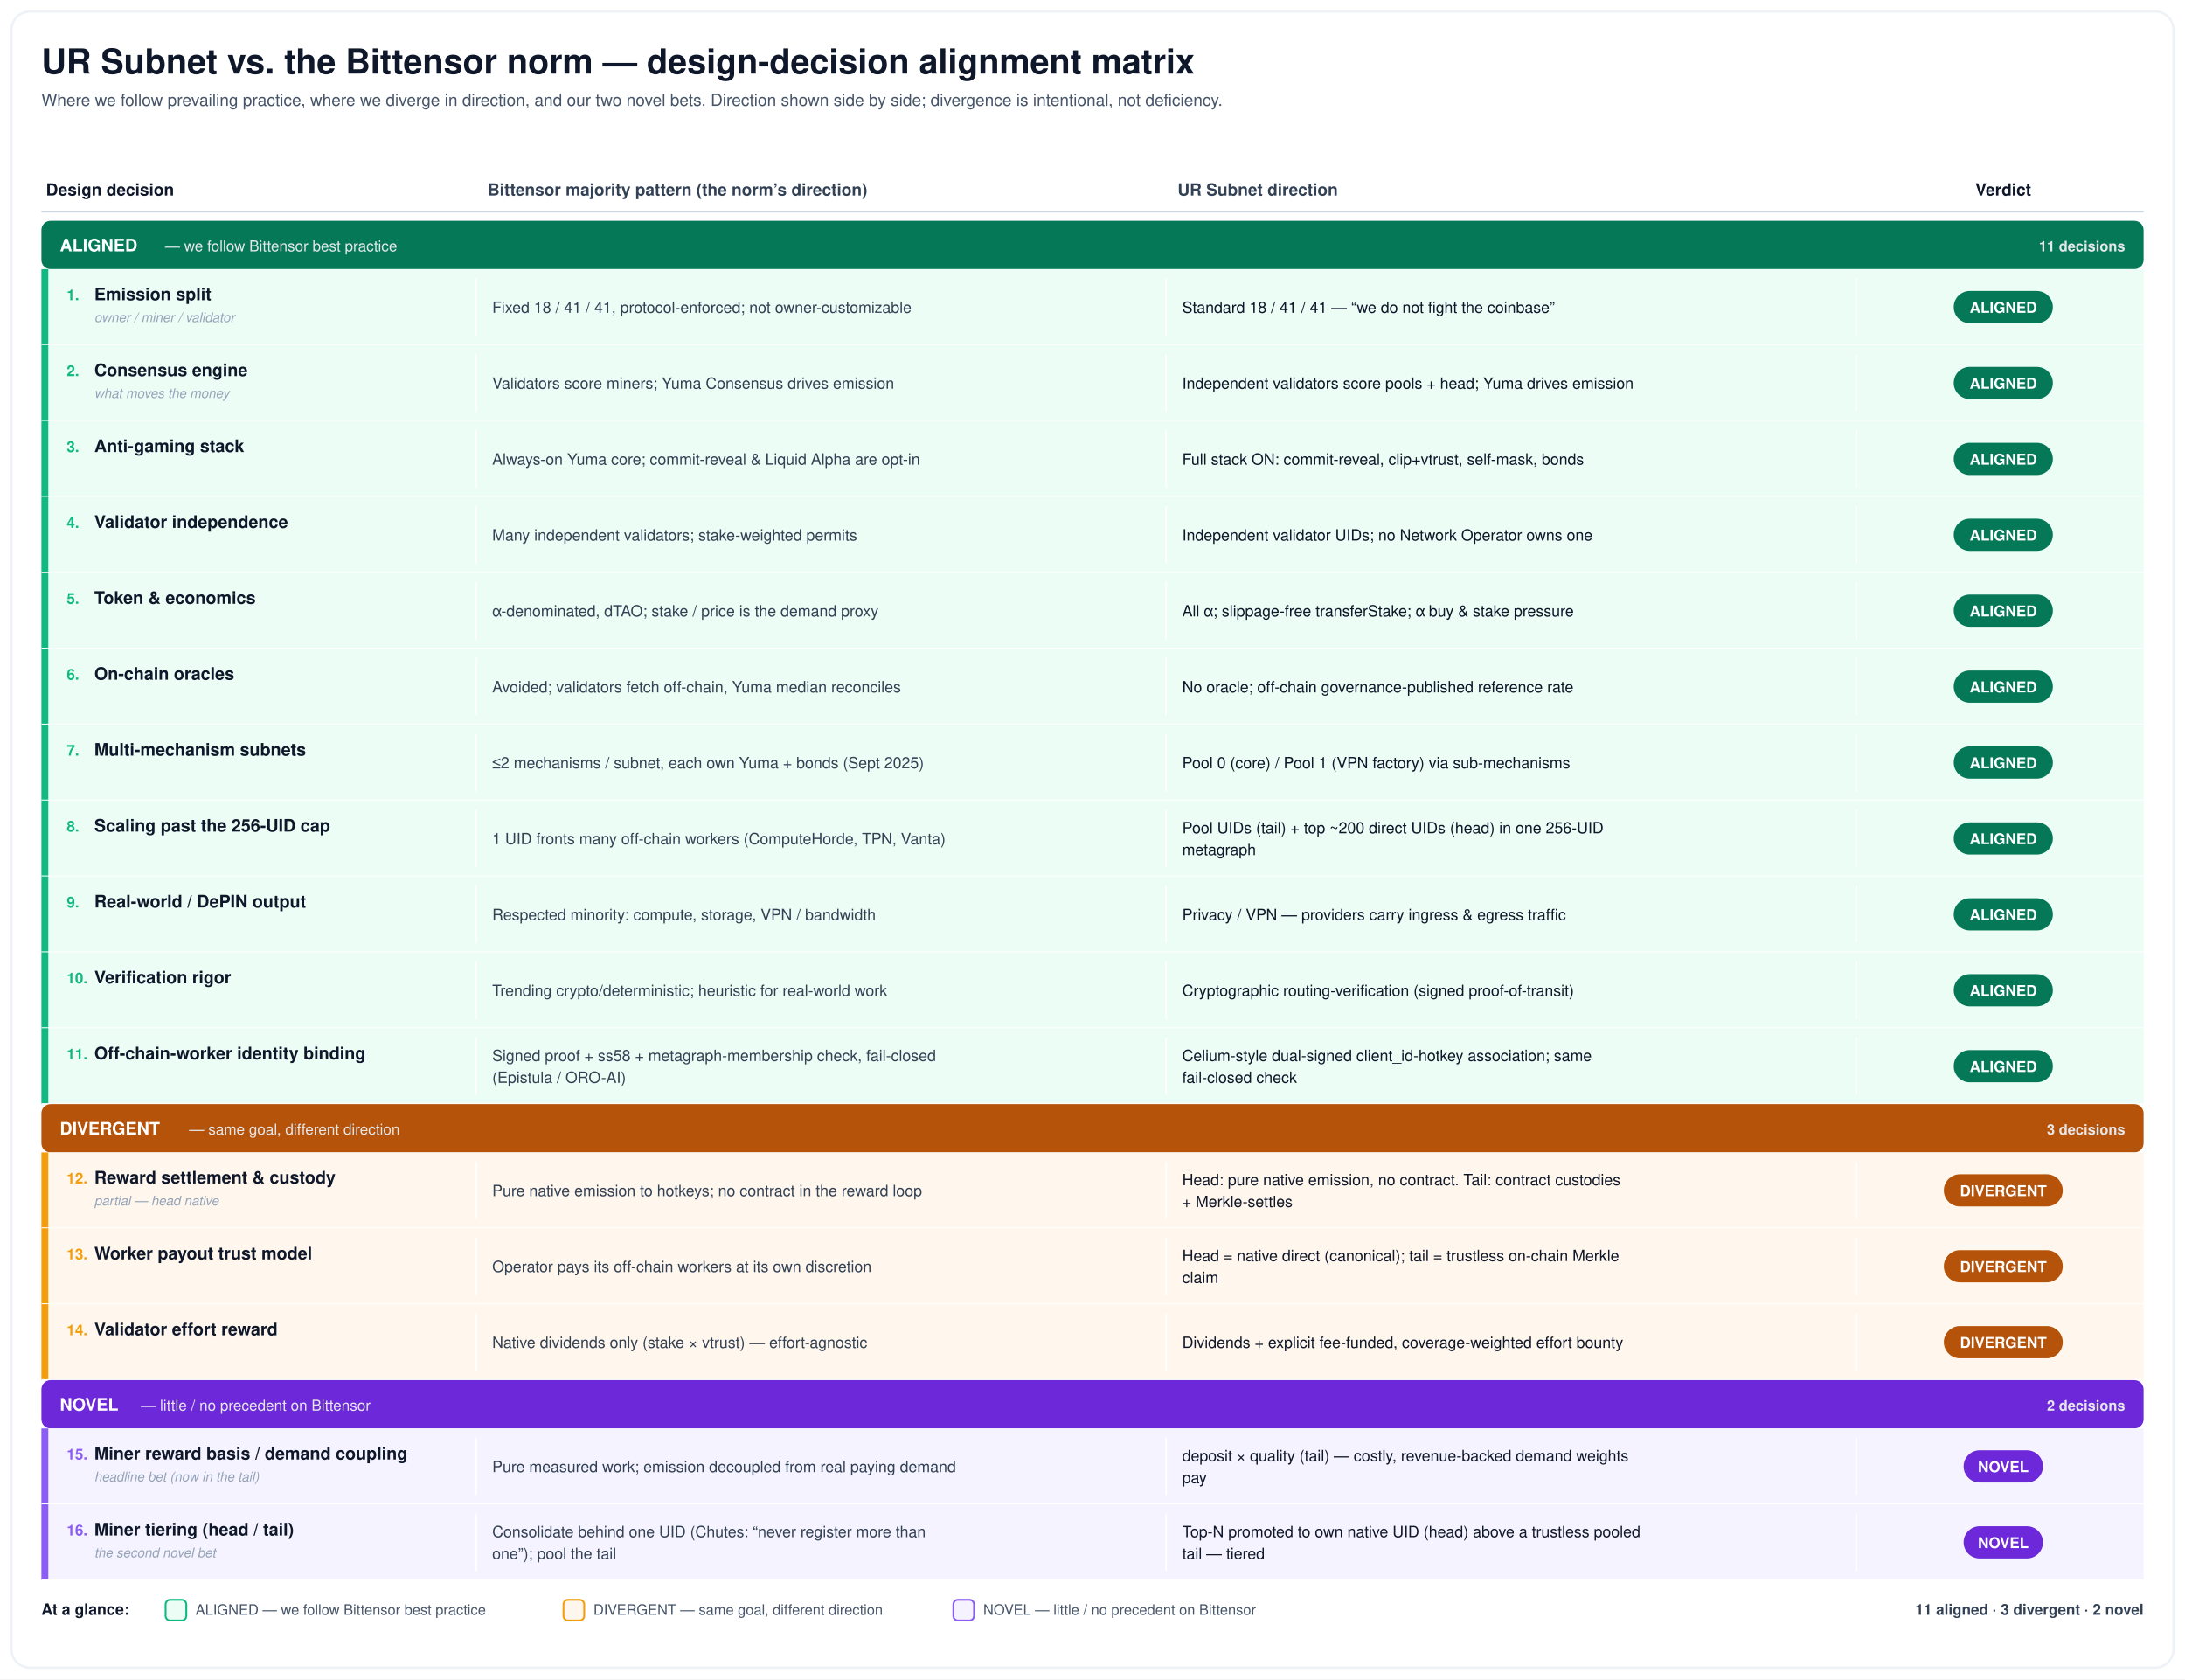
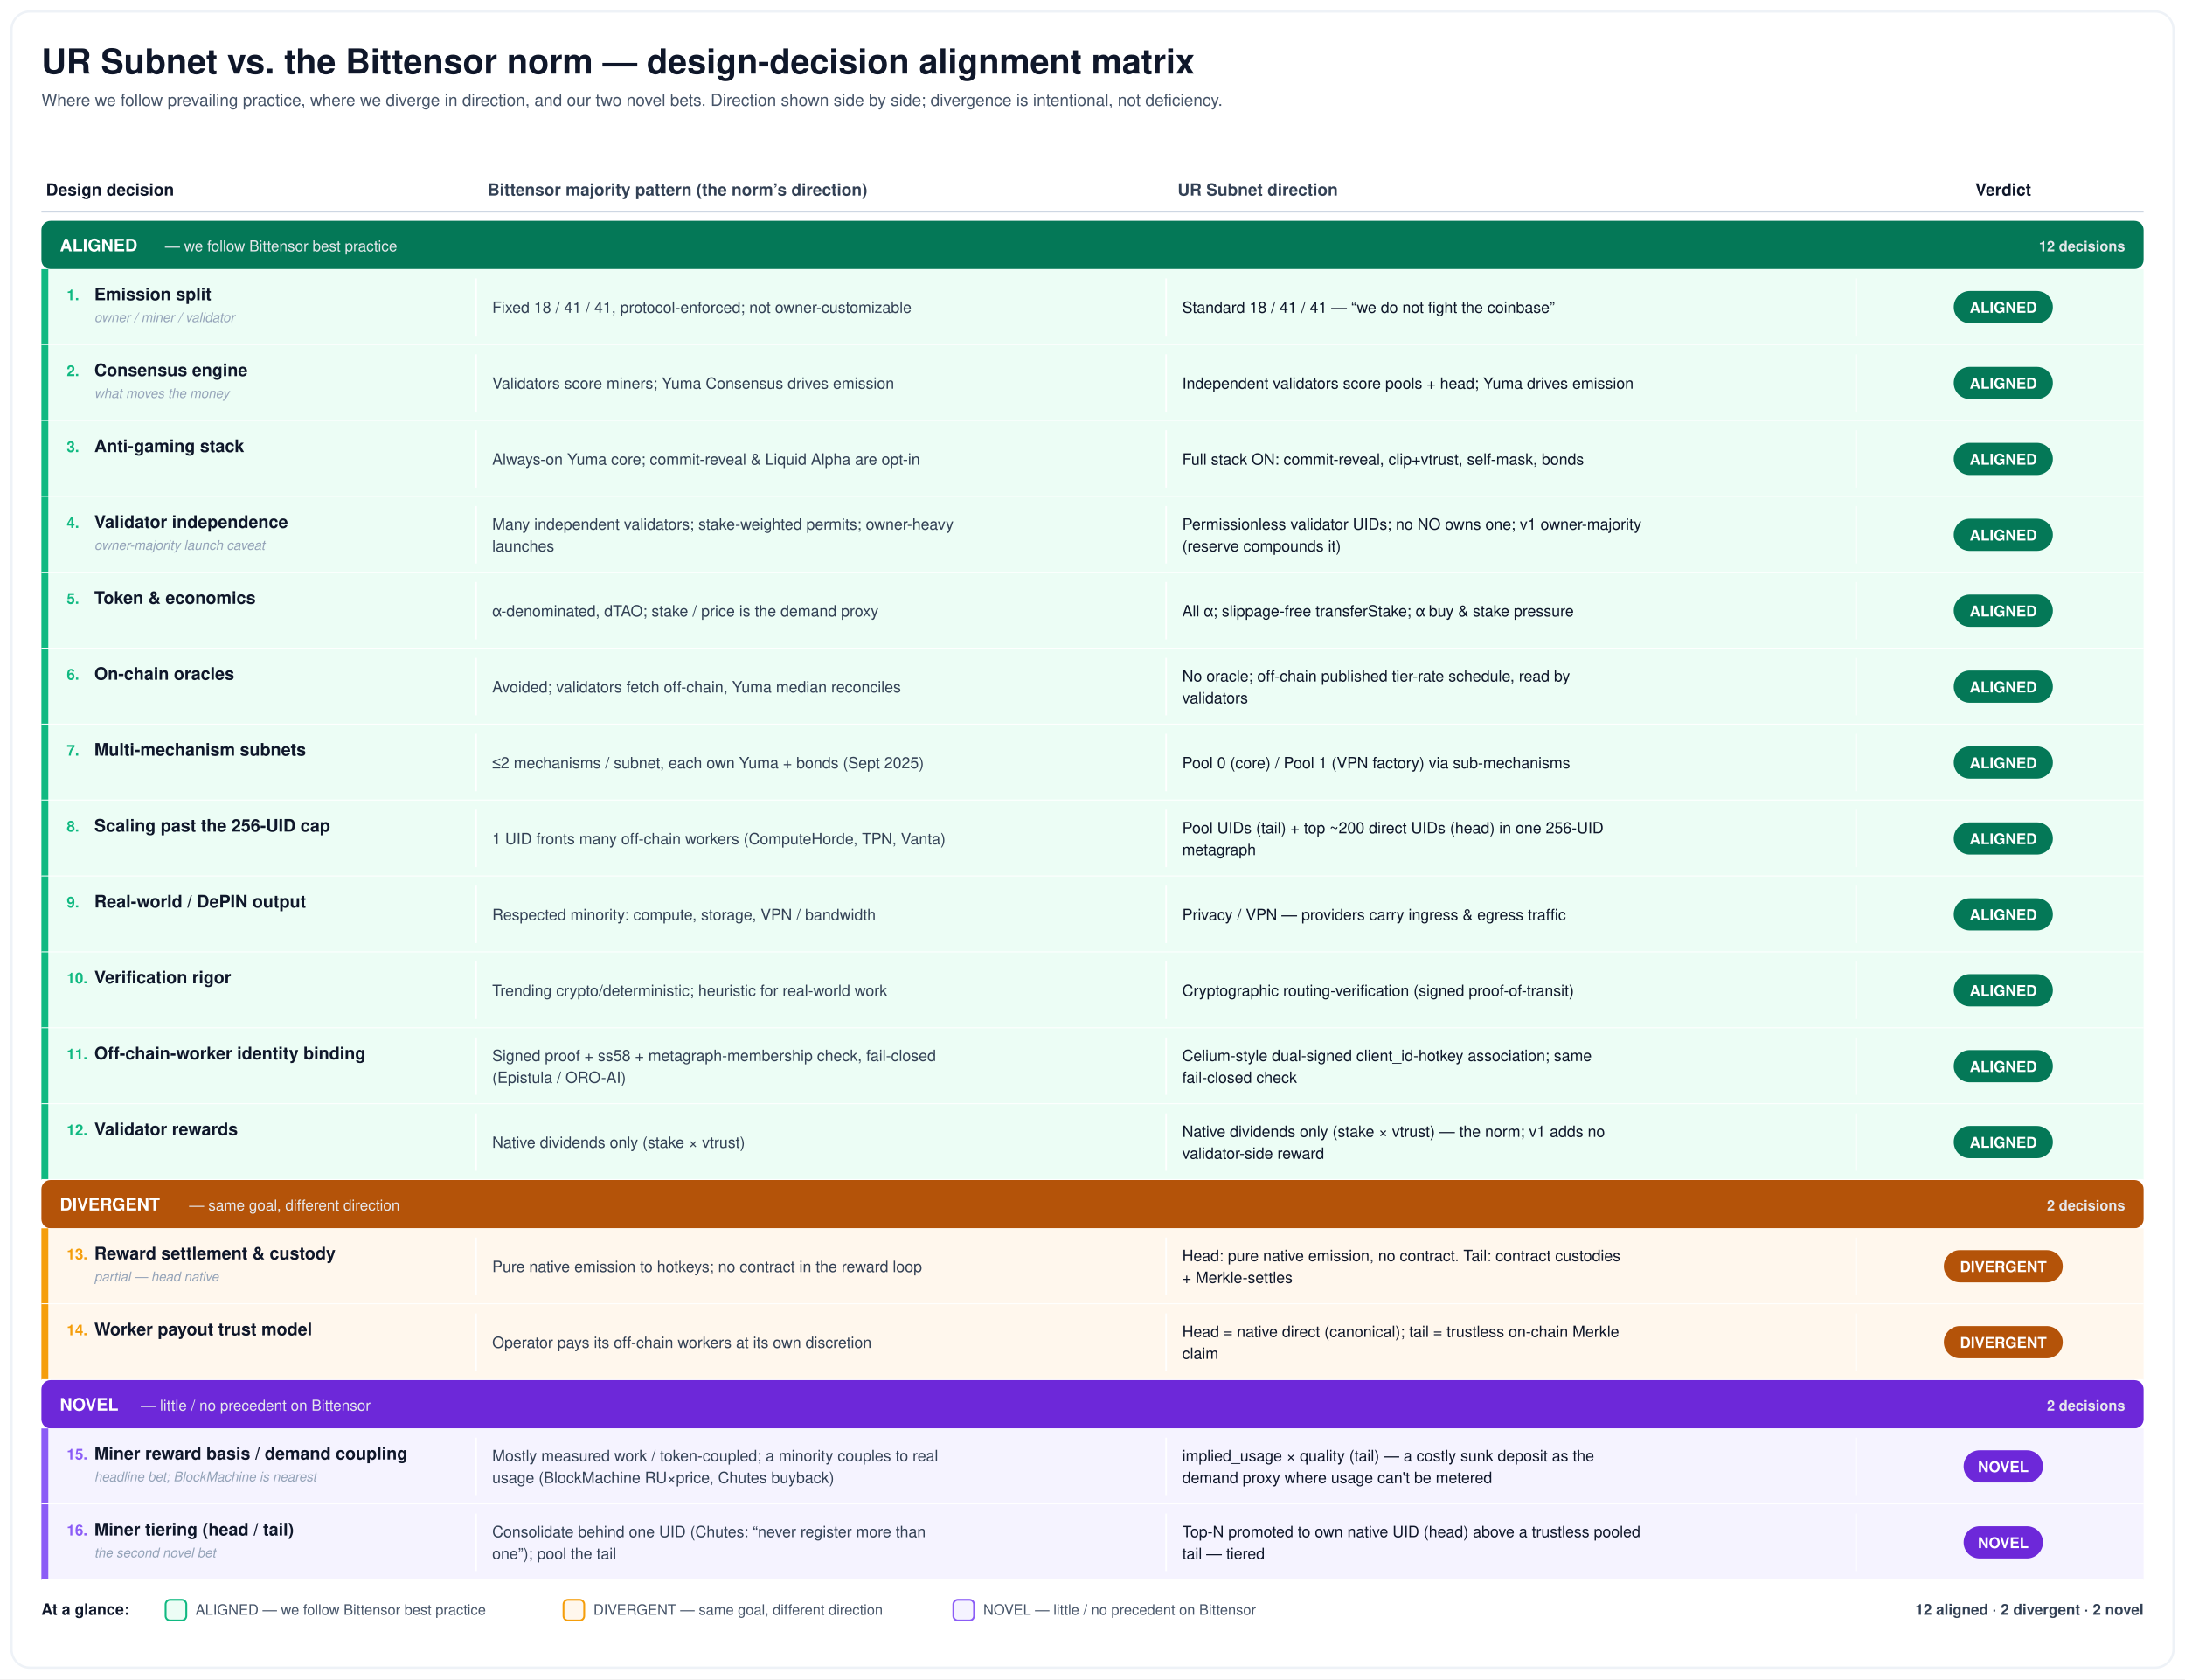
<svg xmlns="http://www.w3.org/2000/svg" width="1900" height="1460" viewBox="0 0 1900 1460">
  <rect x="0.0" y="0.0" width="1900.0" height="1460.0" rx="0" fill="#ffffff" />
  <rect x="10.0" y="10.0" width="1880.0" height="1440.0" rx="16" fill="none" stroke="#eef2f7" stroke-width="2" />
  <text x="36.0" y="64.0" font-family="'Helvetica Neue','Helvetica','Arial',sans-serif" font-size="30" font-weight="bold" fill="#0f172a" text-anchor="start">UR Subnet vs. the Bittensor norm — design-decision alignment matrix</text>
  <text x="36.0" y="92.0" font-family="'Helvetica Neue','Helvetica','Arial',sans-serif" font-size="14.5" font-weight="normal" fill="#475569" text-anchor="start">Where we follow prevailing practice, where we diverge in direction, and our two novel bets. Direction shown side by side; divergence is intentional, not deficiency.</text>
  <text x="40.0" y="170.0" font-family="'Helvetica Neue','Helvetica','Arial',sans-serif" font-size="14.5" font-weight="bold" fill="#0f172a" text-anchor="start">Design decision</text>
  <text x="424.0" y="170.0" font-family="'Helvetica Neue','Helvetica','Arial',sans-serif" font-size="14.5" font-weight="bold" fill="#334155" text-anchor="start">Bittensor majority pattern  (the norm’s direction)</text>
  <text x="1024.0" y="170.0" font-family="'Helvetica Neue','Helvetica','Arial',sans-serif" font-size="14.5" font-weight="bold" fill="#334155" text-anchor="start">UR Subnet direction</text>
  <text x="1742.0" y="170.0" font-family="'Helvetica Neue','Helvetica','Arial',sans-serif" font-size="14.5" font-weight="bold" fill="#0f172a" text-anchor="middle">Verdict</text>
  <line x1="36" y1="184" x2="1864" y2="184" stroke="#cbd5e1" stroke-width="1.6" />
  <rect x="36.0" y="192.0" width="1828.0" height="42.0" rx="8" fill="#047857" />
  <text x="52.0" y="218.5" font-family="'Helvetica Neue','Helvetica','Arial',sans-serif" font-size="15" font-weight="bold" fill="white" text-anchor="start">ALIGNED</text>
  <text x="143.5" y="218.5" font-family="'Helvetica Neue','Helvetica','Arial',sans-serif" font-size="13" font-weight="normal" fill="#e5e7eb" text-anchor="start">—  we follow Bittensor best practice</text>
-   <text x="1848.0" y="218.5" font-family="'Helvetica Neue','Helvetica','Arial',sans-serif" font-size="12.5" font-weight="bold" fill="#e5e7eb" text-anchor="end">11 decisions</text>
+   <text x="1848.0" y="218.5" font-family="'Helvetica Neue','Helvetica','Arial',sans-serif" font-size="12.5" font-weight="bold" fill="#e5e7eb" text-anchor="end">12 decisions</text>
  <rect x="36.0" y="234.0" width="1828.0" height="66.0" rx="0" fill="#ecfdf5" />
  <rect x="36.0" y="234.0" width="6.0" height="66.0" rx="0" fill="#10b981" />
  <line x1="36" y1="300.0" x2="1864" y2="300.0" stroke="#ffffff" stroke-width="1.6" />
  <line x1="414.0" y1="242.0" x2="414.0" y2="292.0" stroke="#ffffff" stroke-width="1.4" />
  <line x1="1014.0" y1="242.0" x2="1014.0" y2="292.0" stroke="#ffffff" stroke-width="1.4" />
  <line x1="1614.0" y1="242.0" x2="1614.0" y2="292.0" stroke="#ffffff" stroke-width="1.4" />
  <text x="58.0" y="261.0" font-family="'Helvetica Neue','Helvetica','Arial',sans-serif" font-size="13" font-weight="bold" fill="#10b981" text-anchor="start">1.</text>
  <text x="82.0" y="261.0" font-family="'Helvetica Neue','Helvetica','Arial',sans-serif" font-size="15" font-weight="bold" fill="#0f172a" text-anchor="start">Emission split</text>
  <text x="82.0" y="280.0" font-family="'Helvetica Neue','Helvetica','Arial',sans-serif" font-size="11.5" font-weight="normal" fill="#94a3b8" text-anchor="start" font-style="italic">owner / miner / validator</text>
  <text x="428.0" y="272.0" font-family="'Helvetica Neue','Helvetica','Arial',sans-serif" font-size="13.5" font-weight="normal" fill="#334155" text-anchor="start">Fixed 18 / 41 / 41, protocol-enforced; not owner-customizable</text>
  <text x="1028.0" y="272.0" font-family="'Helvetica Neue','Helvetica','Arial',sans-serif" font-size="13.5" font-weight="normal" fill="#0f172a" text-anchor="start">Standard 18 / 41 / 41 — “we do not fight the coinbase”</text>
  <rect x="1698.9" y="253.0" width="86.2" height="28.0" rx="14" fill="#047857" />
  <text x="1742.0" y="272.0" font-family="'Helvetica Neue','Helvetica','Arial',sans-serif" font-size="13" font-weight="bold" fill="white" text-anchor="middle">ALIGNED</text>
  <rect x="36.0" y="300.0" width="1828.0" height="66.0" rx="0" fill="#ecfdf5" />
  <rect x="36.0" y="300.0" width="6.0" height="66.0" rx="0" fill="#10b981" />
  <line x1="36" y1="366.0" x2="1864" y2="366.0" stroke="#ffffff" stroke-width="1.6" />
  <line x1="414.0" y1="308.0" x2="414.0" y2="358.0" stroke="#ffffff" stroke-width="1.4" />
  <line x1="1014.0" y1="308.0" x2="1014.0" y2="358.0" stroke="#ffffff" stroke-width="1.4" />
  <line x1="1614.0" y1="308.0" x2="1614.0" y2="358.0" stroke="#ffffff" stroke-width="1.4" />
  <text x="58.0" y="327.0" font-family="'Helvetica Neue','Helvetica','Arial',sans-serif" font-size="13" font-weight="bold" fill="#10b981" text-anchor="start">2.</text>
  <text x="82.0" y="327.0" font-family="'Helvetica Neue','Helvetica','Arial',sans-serif" font-size="15" font-weight="bold" fill="#0f172a" text-anchor="start">Consensus engine</text>
  <text x="82.0" y="346.0" font-family="'Helvetica Neue','Helvetica','Arial',sans-serif" font-size="11.5" font-weight="normal" fill="#94a3b8" text-anchor="start" font-style="italic">what moves the money</text>
  <text x="428.0" y="338.0" font-family="'Helvetica Neue','Helvetica','Arial',sans-serif" font-size="13.5" font-weight="normal" fill="#334155" text-anchor="start">Validators score miners; Yuma Consensus drives emission</text>
  <text x="1028.0" y="338.0" font-family="'Helvetica Neue','Helvetica','Arial',sans-serif" font-size="13.5" font-weight="normal" fill="#0f172a" text-anchor="start">Independent validators score pools + head; Yuma drives emission</text>
  <rect x="1698.9" y="319.0" width="86.2" height="28.0" rx="14" fill="#047857" />
  <text x="1742.0" y="338.0" font-family="'Helvetica Neue','Helvetica','Arial',sans-serif" font-size="13" font-weight="bold" fill="white" text-anchor="middle">ALIGNED</text>
  <rect x="36.0" y="366.0" width="1828.0" height="66.0" rx="0" fill="#ecfdf5" />
  <rect x="36.0" y="366.0" width="6.0" height="66.0" rx="0" fill="#10b981" />
  <line x1="36" y1="432.0" x2="1864" y2="432.0" stroke="#ffffff" stroke-width="1.6" />
  <line x1="414.0" y1="374.0" x2="414.0" y2="424.0" stroke="#ffffff" stroke-width="1.4" />
  <line x1="1014.0" y1="374.0" x2="1014.0" y2="424.0" stroke="#ffffff" stroke-width="1.4" />
  <line x1="1614.0" y1="374.0" x2="1614.0" y2="424.0" stroke="#ffffff" stroke-width="1.4" />
  <text x="58.0" y="393.0" font-family="'Helvetica Neue','Helvetica','Arial',sans-serif" font-size="13" font-weight="bold" fill="#10b981" text-anchor="start">3.</text>
  <text x="82.0" y="393.0" font-family="'Helvetica Neue','Helvetica','Arial',sans-serif" font-size="15" font-weight="bold" fill="#0f172a" text-anchor="start">Anti-gaming stack</text>
  <text x="428.0" y="404.0" font-family="'Helvetica Neue','Helvetica','Arial',sans-serif" font-size="13.5" font-weight="normal" fill="#334155" text-anchor="start">Always-on Yuma core; commit-reveal &amp; Liquid Alpha are opt-in</text>
  <text x="1028.0" y="404.0" font-family="'Helvetica Neue','Helvetica','Arial',sans-serif" font-size="13.5" font-weight="normal" fill="#0f172a" text-anchor="start">Full stack ON: commit-reveal, clip+vtrust, self-mask, bonds</text>
  <rect x="1698.9" y="385.0" width="86.2" height="28.0" rx="14" fill="#047857" />
  <text x="1742.0" y="404.0" font-family="'Helvetica Neue','Helvetica','Arial',sans-serif" font-size="13" font-weight="bold" fill="white" text-anchor="middle">ALIGNED</text>
  <rect x="36.0" y="432.0" width="1828.0" height="66.0" rx="0" fill="#ecfdf5" />
  <rect x="36.0" y="432.0" width="6.0" height="66.0" rx="0" fill="#10b981" />
  <line x1="36" y1="498.0" x2="1864" y2="498.0" stroke="#ffffff" stroke-width="1.6" />
  <line x1="414.0" y1="440.0" x2="414.0" y2="490.0" stroke="#ffffff" stroke-width="1.4" />
  <line x1="1014.0" y1="440.0" x2="1014.0" y2="490.0" stroke="#ffffff" stroke-width="1.4" />
  <line x1="1614.0" y1="440.0" x2="1614.0" y2="490.0" stroke="#ffffff" stroke-width="1.4" />
  <text x="58.0" y="459.0" font-family="'Helvetica Neue','Helvetica','Arial',sans-serif" font-size="13" font-weight="bold" fill="#10b981" text-anchor="start">4.</text>
  <text x="82.0" y="459.0" font-family="'Helvetica Neue','Helvetica','Arial',sans-serif" font-size="15" font-weight="bold" fill="#0f172a" text-anchor="start">Validator independence</text>
-   <text x="428.0" y="470.0" font-family="'Helvetica Neue','Helvetica','Arial',sans-serif" font-size="13.5" font-weight="normal" fill="#334155" text-anchor="start">Many independent validators; stake-weighted permits</text>
-   <text x="1028.0" y="470.0" font-family="'Helvetica Neue','Helvetica','Arial',sans-serif" font-size="13.5" font-weight="normal" fill="#0f172a" text-anchor="start">Independent validator UIDs; no Network Operator owns one</text>
+   <text x="82.0" y="478.0" font-family="'Helvetica Neue','Helvetica','Arial',sans-serif" font-size="11.5" font-weight="normal" fill="#94a3b8" text-anchor="start" font-style="italic">owner-majority launch caveat</text>
+   <text x="428.0" y="460.5" font-family="'Helvetica Neue','Helvetica','Arial',sans-serif" font-size="13.5" font-weight="normal" fill="#334155" text-anchor="start">Many independent validators; stake-weighted permits; owner-heavy</text>
+   <text x="428.0" y="479.5" font-family="'Helvetica Neue','Helvetica','Arial',sans-serif" font-size="13.5" font-weight="normal" fill="#334155" text-anchor="start">launches</text>
+   <text x="1028.0" y="460.5" font-family="'Helvetica Neue','Helvetica','Arial',sans-serif" font-size="13.5" font-weight="normal" fill="#0f172a" text-anchor="start">Permissionless validator UIDs; no NO owns one; v1 owner-majority</text>
+   <text x="1028.0" y="479.5" font-family="'Helvetica Neue','Helvetica','Arial',sans-serif" font-size="13.5" font-weight="normal" fill="#0f172a" text-anchor="start">(reserve compounds it)</text>
  <rect x="1698.9" y="451.0" width="86.2" height="28.0" rx="14" fill="#047857" />
  <text x="1742.0" y="470.0" font-family="'Helvetica Neue','Helvetica','Arial',sans-serif" font-size="13" font-weight="bold" fill="white" text-anchor="middle">ALIGNED</text>
  <rect x="36.0" y="498.0" width="1828.0" height="66.0" rx="0" fill="#ecfdf5" />
  <rect x="36.0" y="498.0" width="6.0" height="66.0" rx="0" fill="#10b981" />
  <line x1="36" y1="564.0" x2="1864" y2="564.0" stroke="#ffffff" stroke-width="1.6" />
  <line x1="414.0" y1="506.0" x2="414.0" y2="556.0" stroke="#ffffff" stroke-width="1.4" />
  <line x1="1014.0" y1="506.0" x2="1014.0" y2="556.0" stroke="#ffffff" stroke-width="1.4" />
  <line x1="1614.0" y1="506.0" x2="1614.0" y2="556.0" stroke="#ffffff" stroke-width="1.4" />
  <text x="58.0" y="525.0" font-family="'Helvetica Neue','Helvetica','Arial',sans-serif" font-size="13" font-weight="bold" fill="#10b981" text-anchor="start">5.</text>
  <text x="82.0" y="525.0" font-family="'Helvetica Neue','Helvetica','Arial',sans-serif" font-size="15" font-weight="bold" fill="#0f172a" text-anchor="start">Token &amp; economics</text>
  <text x="428.0" y="536.0" font-family="'Helvetica Neue','Helvetica','Arial',sans-serif" font-size="13.5" font-weight="normal" fill="#334155" text-anchor="start">α-denominated, dTAO; stake / price is the demand proxy</text>
  <text x="1028.0" y="536.0" font-family="'Helvetica Neue','Helvetica','Arial',sans-serif" font-size="13.5" font-weight="normal" fill="#0f172a" text-anchor="start">All α; slippage-free transferStake; α buy &amp; stake pressure</text>
  <rect x="1698.9" y="517.0" width="86.2" height="28.0" rx="14" fill="#047857" />
  <text x="1742.0" y="536.0" font-family="'Helvetica Neue','Helvetica','Arial',sans-serif" font-size="13" font-weight="bold" fill="white" text-anchor="middle">ALIGNED</text>
  <rect x="36.0" y="564.0" width="1828.0" height="66.0" rx="0" fill="#ecfdf5" />
  <rect x="36.0" y="564.0" width="6.0" height="66.0" rx="0" fill="#10b981" />
  <line x1="36" y1="630.0" x2="1864" y2="630.0" stroke="#ffffff" stroke-width="1.6" />
  <line x1="414.0" y1="572.0" x2="414.0" y2="622.0" stroke="#ffffff" stroke-width="1.4" />
  <line x1="1014.0" y1="572.0" x2="1014.0" y2="622.0" stroke="#ffffff" stroke-width="1.4" />
  <line x1="1614.0" y1="572.0" x2="1614.0" y2="622.0" stroke="#ffffff" stroke-width="1.4" />
  <text x="58.0" y="591.0" font-family="'Helvetica Neue','Helvetica','Arial',sans-serif" font-size="13" font-weight="bold" fill="#10b981" text-anchor="start">6.</text>
  <text x="82.0" y="591.0" font-family="'Helvetica Neue','Helvetica','Arial',sans-serif" font-size="15" font-weight="bold" fill="#0f172a" text-anchor="start">On-chain oracles</text>
  <text x="428.0" y="602.0" font-family="'Helvetica Neue','Helvetica','Arial',sans-serif" font-size="13.5" font-weight="normal" fill="#334155" text-anchor="start">Avoided; validators fetch off-chain, Yuma median reconciles</text>
-   <text x="1028.0" y="602.0" font-family="'Helvetica Neue','Helvetica','Arial',sans-serif" font-size="13.5" font-weight="normal" fill="#0f172a" text-anchor="start">No oracle; off-chain governance-published reference rate</text>
+   <text x="1028.0" y="592.5" font-family="'Helvetica Neue','Helvetica','Arial',sans-serif" font-size="13.5" font-weight="normal" fill="#0f172a" text-anchor="start">No oracle; off-chain published tier-rate schedule, read by</text>
+   <text x="1028.0" y="611.5" font-family="'Helvetica Neue','Helvetica','Arial',sans-serif" font-size="13.5" font-weight="normal" fill="#0f172a" text-anchor="start">validators</text>
  <rect x="1698.9" y="583.0" width="86.2" height="28.0" rx="14" fill="#047857" />
  <text x="1742.0" y="602.0" font-family="'Helvetica Neue','Helvetica','Arial',sans-serif" font-size="13" font-weight="bold" fill="white" text-anchor="middle">ALIGNED</text>
  <rect x="36.0" y="630.0" width="1828.0" height="66.0" rx="0" fill="#ecfdf5" />
  <rect x="36.0" y="630.0" width="6.0" height="66.0" rx="0" fill="#10b981" />
  <line x1="36" y1="696.0" x2="1864" y2="696.0" stroke="#ffffff" stroke-width="1.6" />
  <line x1="414.0" y1="638.0" x2="414.0" y2="688.0" stroke="#ffffff" stroke-width="1.4" />
  <line x1="1014.0" y1="638.0" x2="1014.0" y2="688.0" stroke="#ffffff" stroke-width="1.4" />
  <line x1="1614.0" y1="638.0" x2="1614.0" y2="688.0" stroke="#ffffff" stroke-width="1.4" />
  <text x="58.0" y="657.0" font-family="'Helvetica Neue','Helvetica','Arial',sans-serif" font-size="13" font-weight="bold" fill="#10b981" text-anchor="start">7.</text>
  <text x="82.0" y="657.0" font-family="'Helvetica Neue','Helvetica','Arial',sans-serif" font-size="15" font-weight="bold" fill="#0f172a" text-anchor="start">Multi-mechanism subnets</text>
  <text x="428.0" y="668.0" font-family="'Helvetica Neue','Helvetica','Arial',sans-serif" font-size="13.5" font-weight="normal" fill="#334155" text-anchor="start">≤2 mechanisms / subnet, each own Yuma + bonds (Sept 2025)</text>
  <text x="1028.0" y="668.0" font-family="'Helvetica Neue','Helvetica','Arial',sans-serif" font-size="13.5" font-weight="normal" fill="#0f172a" text-anchor="start">Pool 0 (core) / Pool 1 (VPN factory) via sub-mechanisms</text>
  <rect x="1698.9" y="649.0" width="86.2" height="28.0" rx="14" fill="#047857" />
  <text x="1742.0" y="668.0" font-family="'Helvetica Neue','Helvetica','Arial',sans-serif" font-size="13" font-weight="bold" fill="white" text-anchor="middle">ALIGNED</text>
  <rect x="36.0" y="696.0" width="1828.0" height="66.0" rx="0" fill="#ecfdf5" />
  <rect x="36.0" y="696.0" width="6.0" height="66.0" rx="0" fill="#10b981" />
  <line x1="36" y1="762.0" x2="1864" y2="762.0" stroke="#ffffff" stroke-width="1.6" />
  <line x1="414.0" y1="704.0" x2="414.0" y2="754.0" stroke="#ffffff" stroke-width="1.4" />
  <line x1="1014.0" y1="704.0" x2="1014.0" y2="754.0" stroke="#ffffff" stroke-width="1.4" />
  <line x1="1614.0" y1="704.0" x2="1614.0" y2="754.0" stroke="#ffffff" stroke-width="1.4" />
  <text x="58.0" y="723.0" font-family="'Helvetica Neue','Helvetica','Arial',sans-serif" font-size="13" font-weight="bold" fill="#10b981" text-anchor="start">8.</text>
  <text x="82.0" y="723.0" font-family="'Helvetica Neue','Helvetica','Arial',sans-serif" font-size="15" font-weight="bold" fill="#0f172a" text-anchor="start">Scaling past the 256-UID cap</text>
  <text x="428.0" y="734.0" font-family="'Helvetica Neue','Helvetica','Arial',sans-serif" font-size="13.5" font-weight="normal" fill="#334155" text-anchor="start">1 UID fronts many off-chain workers (ComputeHorde, TPN, Vanta)</text>
  <text x="1028.0" y="724.5" font-family="'Helvetica Neue','Helvetica','Arial',sans-serif" font-size="13.5" font-weight="normal" fill="#0f172a" text-anchor="start">Pool UIDs (tail) + top ~200 direct UIDs (head) in one 256-UID</text>
  <text x="1028.0" y="743.5" font-family="'Helvetica Neue','Helvetica','Arial',sans-serif" font-size="13.5" font-weight="normal" fill="#0f172a" text-anchor="start">metagraph</text>
  <rect x="1698.9" y="715.0" width="86.2" height="28.0" rx="14" fill="#047857" />
  <text x="1742.0" y="734.0" font-family="'Helvetica Neue','Helvetica','Arial',sans-serif" font-size="13" font-weight="bold" fill="white" text-anchor="middle">ALIGNED</text>
  <rect x="36.0" y="762.0" width="1828.0" height="66.0" rx="0" fill="#ecfdf5" />
  <rect x="36.0" y="762.0" width="6.0" height="66.0" rx="0" fill="#10b981" />
  <line x1="36" y1="828.0" x2="1864" y2="828.0" stroke="#ffffff" stroke-width="1.6" />
  <line x1="414.0" y1="770.0" x2="414.0" y2="820.0" stroke="#ffffff" stroke-width="1.4" />
  <line x1="1014.0" y1="770.0" x2="1014.0" y2="820.0" stroke="#ffffff" stroke-width="1.4" />
  <line x1="1614.0" y1="770.0" x2="1614.0" y2="820.0" stroke="#ffffff" stroke-width="1.4" />
  <text x="58.0" y="789.0" font-family="'Helvetica Neue','Helvetica','Arial',sans-serif" font-size="13" font-weight="bold" fill="#10b981" text-anchor="start">9.</text>
  <text x="82.0" y="789.0" font-family="'Helvetica Neue','Helvetica','Arial',sans-serif" font-size="15" font-weight="bold" fill="#0f172a" text-anchor="start">Real-world / DePIN output</text>
  <text x="428.0" y="800.0" font-family="'Helvetica Neue','Helvetica','Arial',sans-serif" font-size="13.5" font-weight="normal" fill="#334155" text-anchor="start">Respected minority: compute, storage, VPN / bandwidth</text>
  <text x="1028.0" y="800.0" font-family="'Helvetica Neue','Helvetica','Arial',sans-serif" font-size="13.5" font-weight="normal" fill="#0f172a" text-anchor="start">Privacy / VPN — providers carry ingress &amp; egress traffic</text>
  <rect x="1698.9" y="781.0" width="86.2" height="28.0" rx="14" fill="#047857" />
  <text x="1742.0" y="800.0" font-family="'Helvetica Neue','Helvetica','Arial',sans-serif" font-size="13" font-weight="bold" fill="white" text-anchor="middle">ALIGNED</text>
  <rect x="36.0" y="828.0" width="1828.0" height="66.0" rx="0" fill="#ecfdf5" />
  <rect x="36.0" y="828.0" width="6.0" height="66.0" rx="0" fill="#10b981" />
  <line x1="36" y1="894.0" x2="1864" y2="894.0" stroke="#ffffff" stroke-width="1.6" />
  <line x1="414.0" y1="836.0" x2="414.0" y2="886.0" stroke="#ffffff" stroke-width="1.4" />
  <line x1="1014.0" y1="836.0" x2="1014.0" y2="886.0" stroke="#ffffff" stroke-width="1.4" />
  <line x1="1614.0" y1="836.0" x2="1614.0" y2="886.0" stroke="#ffffff" stroke-width="1.4" />
  <text x="58.0" y="855.0" font-family="'Helvetica Neue','Helvetica','Arial',sans-serif" font-size="13" font-weight="bold" fill="#10b981" text-anchor="start">10.</text>
  <text x="82.0" y="855.0" font-family="'Helvetica Neue','Helvetica','Arial',sans-serif" font-size="15" font-weight="bold" fill="#0f172a" text-anchor="start">Verification rigor</text>
  <text x="428.0" y="866.0" font-family="'Helvetica Neue','Helvetica','Arial',sans-serif" font-size="13.5" font-weight="normal" fill="#334155" text-anchor="start">Trending crypto/deterministic; heuristic for real-world work</text>
  <text x="1028.0" y="866.0" font-family="'Helvetica Neue','Helvetica','Arial',sans-serif" font-size="13.5" font-weight="normal" fill="#0f172a" text-anchor="start">Cryptographic routing-verification (signed proof-of-transit)</text>
  <rect x="1698.9" y="847.0" width="86.2" height="28.0" rx="14" fill="#047857" />
  <text x="1742.0" y="866.0" font-family="'Helvetica Neue','Helvetica','Arial',sans-serif" font-size="13" font-weight="bold" fill="white" text-anchor="middle">ALIGNED</text>
  <rect x="36.0" y="894.0" width="1828.0" height="66.0" rx="0" fill="#ecfdf5" />
  <rect x="36.0" y="894.0" width="6.0" height="66.0" rx="0" fill="#10b981" />
  <line x1="36" y1="960.0" x2="1864" y2="960.0" stroke="#ffffff" stroke-width="1.6" />
  <line x1="414.0" y1="902.0" x2="414.0" y2="952.0" stroke="#ffffff" stroke-width="1.4" />
  <line x1="1014.0" y1="902.0" x2="1014.0" y2="952.0" stroke="#ffffff" stroke-width="1.4" />
  <line x1="1614.0" y1="902.0" x2="1614.0" y2="952.0" stroke="#ffffff" stroke-width="1.4" />
  <text x="58.0" y="921.0" font-family="'Helvetica Neue','Helvetica','Arial',sans-serif" font-size="13" font-weight="bold" fill="#10b981" text-anchor="start">11.</text>
  <text x="82.0" y="921.0" font-family="'Helvetica Neue','Helvetica','Arial',sans-serif" font-size="15" font-weight="bold" fill="#0f172a" text-anchor="start">Off-chain-worker identity binding</text>
  <text x="428.0" y="922.5" font-family="'Helvetica Neue','Helvetica','Arial',sans-serif" font-size="13.5" font-weight="normal" fill="#334155" text-anchor="start">Signed proof + ss58 + metagraph-membership check, fail-closed</text>
  <text x="428.0" y="941.5" font-family="'Helvetica Neue','Helvetica','Arial',sans-serif" font-size="13.5" font-weight="normal" fill="#334155" text-anchor="start">(Epistula / ORO-AI)</text>
  <text x="1028.0" y="922.5" font-family="'Helvetica Neue','Helvetica','Arial',sans-serif" font-size="13.5" font-weight="normal" fill="#0f172a" text-anchor="start">Celium-style dual-signed client_id-hotkey association; same</text>
  <text x="1028.0" y="941.5" font-family="'Helvetica Neue','Helvetica','Arial',sans-serif" font-size="13.5" font-weight="normal" fill="#0f172a" text-anchor="start">fail-closed check</text>
  <rect x="1698.9" y="913.0" width="86.2" height="28.0" rx="14" fill="#047857" />
  <text x="1742.0" y="932.0" font-family="'Helvetica Neue','Helvetica','Arial',sans-serif" font-size="13" font-weight="bold" fill="white" text-anchor="middle">ALIGNED</text>
-   <rect x="36.0" y="960.0" width="1828.0" height="42.0" rx="8" fill="#b45309" />
-   <text x="52.0" y="986.5" font-family="'Helvetica Neue','Helvetica','Arial',sans-serif" font-size="15" font-weight="bold" fill="white" text-anchor="start">DIVERGENT</text>
-   <text x="164.5" y="986.5" font-family="'Helvetica Neue','Helvetica','Arial',sans-serif" font-size="13" font-weight="normal" fill="#e5e7eb" text-anchor="start">—  same goal, different direction</text>
-   <text x="1848.0" y="986.5" font-family="'Helvetica Neue','Helvetica','Arial',sans-serif" font-size="12.5" font-weight="bold" fill="#e5e7eb" text-anchor="end">3 decisions</text>
-   <rect x="36.0" y="1002.0" width="1828.0" height="66.0" rx="0" fill="#fff7ed" />
-   <rect x="36.0" y="1002.0" width="6.0" height="66.0" rx="0" fill="#f59e0b" />
-   <line x1="36" y1="1068.0" x2="1864" y2="1068.0" stroke="#ffffff" stroke-width="1.6" />
-   <line x1="414.0" y1="1010.0" x2="414.0" y2="1060.0" stroke="#ffffff" stroke-width="1.4" />
-   <line x1="1014.0" y1="1010.0" x2="1014.0" y2="1060.0" stroke="#ffffff" stroke-width="1.4" />
-   <line x1="1614.0" y1="1010.0" x2="1614.0" y2="1060.0" stroke="#ffffff" stroke-width="1.4" />
-   <text x="58.0" y="1029.0" font-family="'Helvetica Neue','Helvetica','Arial',sans-serif" font-size="13" font-weight="bold" fill="#f59e0b" text-anchor="start">12.</text>
-   <text x="82.0" y="1029.0" font-family="'Helvetica Neue','Helvetica','Arial',sans-serif" font-size="15" font-weight="bold" fill="#0f172a" text-anchor="start">Reward settlement &amp; custody</text>
-   <text x="82.0" y="1048.0" font-family="'Helvetica Neue','Helvetica','Arial',sans-serif" font-size="11.5" font-weight="normal" fill="#94a3b8" text-anchor="start" font-style="italic">partial — head native</text>
-   <text x="428.0" y="1040.0" font-family="'Helvetica Neue','Helvetica','Arial',sans-serif" font-size="13.5" font-weight="normal" fill="#334155" text-anchor="start">Pure native emission to hotkeys; no contract in the reward loop</text>
-   <text x="1028.0" y="1030.5" font-family="'Helvetica Neue','Helvetica','Arial',sans-serif" font-size="13.5" font-weight="normal" fill="#0f172a" text-anchor="start">Head: pure native emission, no contract. Tail: contract custodies</text>
-   <text x="1028.0" y="1049.5" font-family="'Helvetica Neue','Helvetica','Arial',sans-serif" font-size="13.5" font-weight="normal" fill="#0f172a" text-anchor="start">+ Merkle-settles</text>
-   <rect x="1690.3" y="1021.0" width="103.4" height="28.0" rx="14" fill="#b45309" />
-   <text x="1742.0" y="1040.0" font-family="'Helvetica Neue','Helvetica','Arial',sans-serif" font-size="13" font-weight="bold" fill="white" text-anchor="middle">DIVERGENT</text>
+   <rect x="36.0" y="960.0" width="1828.0" height="66.0" rx="0" fill="#ecfdf5" />
+   <rect x="36.0" y="960.0" width="6.0" height="66.0" rx="0" fill="#10b981" />
+   <line x1="36" y1="1026.0" x2="1864" y2="1026.0" stroke="#ffffff" stroke-width="1.6" />
+   <line x1="414.0" y1="968.0" x2="414.0" y2="1018.0" stroke="#ffffff" stroke-width="1.4" />
+   <line x1="1014.0" y1="968.0" x2="1014.0" y2="1018.0" stroke="#ffffff" stroke-width="1.4" />
+   <line x1="1614.0" y1="968.0" x2="1614.0" y2="1018.0" stroke="#ffffff" stroke-width="1.4" />
+   <text x="58.0" y="987.0" font-family="'Helvetica Neue','Helvetica','Arial',sans-serif" font-size="13" font-weight="bold" fill="#10b981" text-anchor="start">12.</text>
+   <text x="82.0" y="987.0" font-family="'Helvetica Neue','Helvetica','Arial',sans-serif" font-size="15" font-weight="bold" fill="#0f172a" text-anchor="start">Validator rewards</text>
+   <text x="428.0" y="998.0" font-family="'Helvetica Neue','Helvetica','Arial',sans-serif" font-size="13.5" font-weight="normal" fill="#334155" text-anchor="start">Native dividends only (stake × vtrust)</text>
+   <text x="1028.0" y="988.5" font-family="'Helvetica Neue','Helvetica','Arial',sans-serif" font-size="13.5" font-weight="normal" fill="#0f172a" text-anchor="start">Native dividends only (stake × vtrust) — the norm; v1 adds no</text>
+   <text x="1028.0" y="1007.5" font-family="'Helvetica Neue','Helvetica','Arial',sans-serif" font-size="13.5" font-weight="normal" fill="#0f172a" text-anchor="start">validator-side reward</text>
+   <rect x="1698.9" y="979.0" width="86.2" height="28.0" rx="14" fill="#047857" />
+   <text x="1742.0" y="998.0" font-family="'Helvetica Neue','Helvetica','Arial',sans-serif" font-size="13" font-weight="bold" fill="white" text-anchor="middle">ALIGNED</text>
+   <rect x="36.0" y="1026.0" width="1828.0" height="42.0" rx="8" fill="#b45309" />
+   <text x="52.0" y="1052.5" font-family="'Helvetica Neue','Helvetica','Arial',sans-serif" font-size="15" font-weight="bold" fill="white" text-anchor="start">DIVERGENT</text>
+   <text x="164.5" y="1052.5" font-family="'Helvetica Neue','Helvetica','Arial',sans-serif" font-size="13" font-weight="normal" fill="#e5e7eb" text-anchor="start">—  same goal, different direction</text>
+   <text x="1848.0" y="1052.5" font-family="'Helvetica Neue','Helvetica','Arial',sans-serif" font-size="12.5" font-weight="bold" fill="#e5e7eb" text-anchor="end">2 decisions</text>
  <rect x="36.0" y="1068.0" width="1828.0" height="66.0" rx="0" fill="#fff7ed" />
  <rect x="36.0" y="1068.0" width="6.0" height="66.0" rx="0" fill="#f59e0b" />
  <line x1="36" y1="1134.0" x2="1864" y2="1134.0" stroke="#ffffff" stroke-width="1.6" />
  <line x1="414.0" y1="1076.0" x2="414.0" y2="1126.0" stroke="#ffffff" stroke-width="1.4" />
  <line x1="1014.0" y1="1076.0" x2="1014.0" y2="1126.0" stroke="#ffffff" stroke-width="1.4" />
  <line x1="1614.0" y1="1076.0" x2="1614.0" y2="1126.0" stroke="#ffffff" stroke-width="1.4" />
  <text x="58.0" y="1095.0" font-family="'Helvetica Neue','Helvetica','Arial',sans-serif" font-size="13" font-weight="bold" fill="#f59e0b" text-anchor="start">13.</text>
-   <text x="82.0" y="1095.0" font-family="'Helvetica Neue','Helvetica','Arial',sans-serif" font-size="15" font-weight="bold" fill="#0f172a" text-anchor="start">Worker payout trust model</text>
-   <text x="428.0" y="1106.0" font-family="'Helvetica Neue','Helvetica','Arial',sans-serif" font-size="13.5" font-weight="normal" fill="#334155" text-anchor="start">Operator pays its off-chain workers at its own discretion</text>
-   <text x="1028.0" y="1096.5" font-family="'Helvetica Neue','Helvetica','Arial',sans-serif" font-size="13.5" font-weight="normal" fill="#0f172a" text-anchor="start">Head = native direct (canonical); tail = trustless on-chain Merkle</text>
-   <text x="1028.0" y="1115.5" font-family="'Helvetica Neue','Helvetica','Arial',sans-serif" font-size="13.5" font-weight="normal" fill="#0f172a" text-anchor="start">claim</text>
+   <text x="82.0" y="1095.0" font-family="'Helvetica Neue','Helvetica','Arial',sans-serif" font-size="15" font-weight="bold" fill="#0f172a" text-anchor="start">Reward settlement &amp; custody</text>
+   <text x="82.0" y="1114.0" font-family="'Helvetica Neue','Helvetica','Arial',sans-serif" font-size="11.5" font-weight="normal" fill="#94a3b8" text-anchor="start" font-style="italic">partial — head native</text>
+   <text x="428.0" y="1106.0" font-family="'Helvetica Neue','Helvetica','Arial',sans-serif" font-size="13.5" font-weight="normal" fill="#334155" text-anchor="start">Pure native emission to hotkeys; no contract in the reward loop</text>
+   <text x="1028.0" y="1096.5" font-family="'Helvetica Neue','Helvetica','Arial',sans-serif" font-size="13.5" font-weight="normal" fill="#0f172a" text-anchor="start">Head: pure native emission, no contract. Tail: contract custodies</text>
+   <text x="1028.0" y="1115.5" font-family="'Helvetica Neue','Helvetica','Arial',sans-serif" font-size="13.5" font-weight="normal" fill="#0f172a" text-anchor="start">+ Merkle-settles</text>
  <rect x="1690.3" y="1087.0" width="103.4" height="28.0" rx="14" fill="#b45309" />
  <text x="1742.0" y="1106.0" font-family="'Helvetica Neue','Helvetica','Arial',sans-serif" font-size="13" font-weight="bold" fill="white" text-anchor="middle">DIVERGENT</text>
  <rect x="36.0" y="1134.0" width="1828.0" height="66.0" rx="0" fill="#fff7ed" />
  <rect x="36.0" y="1134.0" width="6.0" height="66.0" rx="0" fill="#f59e0b" />
  <line x1="36" y1="1200.0" x2="1864" y2="1200.0" stroke="#ffffff" stroke-width="1.6" />
  <line x1="414.0" y1="1142.0" x2="414.0" y2="1192.0" stroke="#ffffff" stroke-width="1.4" />
  <line x1="1014.0" y1="1142.0" x2="1014.0" y2="1192.0" stroke="#ffffff" stroke-width="1.4" />
  <line x1="1614.0" y1="1142.0" x2="1614.0" y2="1192.0" stroke="#ffffff" stroke-width="1.4" />
  <text x="58.0" y="1161.0" font-family="'Helvetica Neue','Helvetica','Arial',sans-serif" font-size="13" font-weight="bold" fill="#f59e0b" text-anchor="start">14.</text>
-   <text x="82.0" y="1161.0" font-family="'Helvetica Neue','Helvetica','Arial',sans-serif" font-size="15" font-weight="bold" fill="#0f172a" text-anchor="start">Validator effort reward</text>
-   <text x="428.0" y="1172.0" font-family="'Helvetica Neue','Helvetica','Arial',sans-serif" font-size="13.5" font-weight="normal" fill="#334155" text-anchor="start">Native dividends only (stake × vtrust) — effort-agnostic</text>
-   <text x="1028.0" y="1172.0" font-family="'Helvetica Neue','Helvetica','Arial',sans-serif" font-size="13.5" font-weight="normal" fill="#0f172a" text-anchor="start">Dividends + explicit fee-funded, coverage-weighted effort bounty</text>
+   <text x="82.0" y="1161.0" font-family="'Helvetica Neue','Helvetica','Arial',sans-serif" font-size="15" font-weight="bold" fill="#0f172a" text-anchor="start">Worker payout trust model</text>
+   <text x="428.0" y="1172.0" font-family="'Helvetica Neue','Helvetica','Arial',sans-serif" font-size="13.5" font-weight="normal" fill="#334155" text-anchor="start">Operator pays its off-chain workers at its own discretion</text>
+   <text x="1028.0" y="1162.5" font-family="'Helvetica Neue','Helvetica','Arial',sans-serif" font-size="13.5" font-weight="normal" fill="#0f172a" text-anchor="start">Head = native direct (canonical); tail = trustless on-chain Merkle</text>
+   <text x="1028.0" y="1181.5" font-family="'Helvetica Neue','Helvetica','Arial',sans-serif" font-size="13.5" font-weight="normal" fill="#0f172a" text-anchor="start">claim</text>
  <rect x="1690.3" y="1153.0" width="103.4" height="28.0" rx="14" fill="#b45309" />
  <text x="1742.0" y="1172.0" font-family="'Helvetica Neue','Helvetica','Arial',sans-serif" font-size="13" font-weight="bold" fill="white" text-anchor="middle">DIVERGENT</text>
  <rect x="36.0" y="1200.0" width="1828.0" height="42.0" rx="8" fill="#6d28d9" />
  <text x="52.0" y="1226.5" font-family="'Helvetica Neue','Helvetica','Arial',sans-serif" font-size="15" font-weight="bold" fill="white" text-anchor="start">NOVEL</text>
  <text x="122.5" y="1226.5" font-family="'Helvetica Neue','Helvetica','Arial',sans-serif" font-size="13" font-weight="normal" fill="#e5e7eb" text-anchor="start">—  little / no precedent on Bittensor</text>
  <text x="1848.0" y="1226.5" font-family="'Helvetica Neue','Helvetica','Arial',sans-serif" font-size="12.5" font-weight="bold" fill="#e5e7eb" text-anchor="end">2 decisions</text>
  <rect x="36.0" y="1242.0" width="1828.0" height="66.0" rx="0" fill="#f5f3ff" />
  <rect x="36.0" y="1242.0" width="6.0" height="66.0" rx="0" fill="#8b5cf6" />
  <line x1="36" y1="1308.0" x2="1864" y2="1308.0" stroke="#ffffff" stroke-width="1.6" />
  <line x1="414.0" y1="1250.0" x2="414.0" y2="1300.0" stroke="#ffffff" stroke-width="1.4" />
  <line x1="1014.0" y1="1250.0" x2="1014.0" y2="1300.0" stroke="#ffffff" stroke-width="1.4" />
  <line x1="1614.0" y1="1250.0" x2="1614.0" y2="1300.0" stroke="#ffffff" stroke-width="1.4" />
  <text x="58.0" y="1269.0" font-family="'Helvetica Neue','Helvetica','Arial',sans-serif" font-size="13" font-weight="bold" fill="#8b5cf6" text-anchor="start">15.</text>
  <text x="82.0" y="1269.0" font-family="'Helvetica Neue','Helvetica','Arial',sans-serif" font-size="15" font-weight="bold" fill="#0f172a" text-anchor="start">Miner reward basis / demand coupling</text>
-   <text x="82.0" y="1288.0" font-family="'Helvetica Neue','Helvetica','Arial',sans-serif" font-size="11.5" font-weight="normal" fill="#94a3b8" text-anchor="start" font-style="italic">headline bet (now in the tail)</text>
-   <text x="428.0" y="1280.0" font-family="'Helvetica Neue','Helvetica','Arial',sans-serif" font-size="13.5" font-weight="normal" fill="#334155" text-anchor="start">Pure measured work; emission decoupled from real paying demand</text>
-   <text x="1028.0" y="1270.5" font-family="'Helvetica Neue','Helvetica','Arial',sans-serif" font-size="13.5" font-weight="normal" fill="#0f172a" text-anchor="start">deposit × quality (tail) — costly, revenue-backed demand weights</text>
-   <text x="1028.0" y="1289.5" font-family="'Helvetica Neue','Helvetica','Arial',sans-serif" font-size="13.5" font-weight="normal" fill="#0f172a" text-anchor="start">pay</text>
+   <text x="82.0" y="1288.0" font-family="'Helvetica Neue','Helvetica','Arial',sans-serif" font-size="11.5" font-weight="normal" fill="#94a3b8" text-anchor="start" font-style="italic">headline bet; BlockMachine is nearest</text>
+   <text x="428.0" y="1270.5" font-family="'Helvetica Neue','Helvetica','Arial',sans-serif" font-size="13.5" font-weight="normal" fill="#334155" text-anchor="start">Mostly measured work / token-coupled; a minority couples to real</text>
+   <text x="428.0" y="1289.5" font-family="'Helvetica Neue','Helvetica','Arial',sans-serif" font-size="13.5" font-weight="normal" fill="#334155" text-anchor="start">usage (BlockMachine RU×price, Chutes buyback)</text>
+   <text x="1028.0" y="1270.5" font-family="'Helvetica Neue','Helvetica','Arial',sans-serif" font-size="13.5" font-weight="normal" fill="#0f172a" text-anchor="start">implied_usage × quality (tail) — a costly sunk deposit as the</text>
+   <text x="1028.0" y="1289.5" font-family="'Helvetica Neue','Helvetica','Arial',sans-serif" font-size="13.5" font-weight="normal" fill="#0f172a" text-anchor="start">demand proxy where usage can't be metered</text>
  <rect x="1707.5" y="1261.0" width="69.0" height="28.0" rx="14" fill="#6d28d9" />
  <text x="1742.0" y="1280.0" font-family="'Helvetica Neue','Helvetica','Arial',sans-serif" font-size="13" font-weight="bold" fill="white" text-anchor="middle">NOVEL</text>
  <rect x="36.0" y="1308.0" width="1828.0" height="66.0" rx="0" fill="#f5f3ff" />
  <rect x="36.0" y="1308.0" width="6.0" height="66.0" rx="0" fill="#8b5cf6" />
  <line x1="36" y1="1374.0" x2="1864" y2="1374.0" stroke="#ffffff" stroke-width="1.6" />
  <line x1="414.0" y1="1316.0" x2="414.0" y2="1366.0" stroke="#ffffff" stroke-width="1.4" />
  <line x1="1014.0" y1="1316.0" x2="1014.0" y2="1366.0" stroke="#ffffff" stroke-width="1.4" />
  <line x1="1614.0" y1="1316.0" x2="1614.0" y2="1366.0" stroke="#ffffff" stroke-width="1.4" />
  <text x="58.0" y="1335.0" font-family="'Helvetica Neue','Helvetica','Arial',sans-serif" font-size="13" font-weight="bold" fill="#8b5cf6" text-anchor="start">16.</text>
  <text x="82.0" y="1335.0" font-family="'Helvetica Neue','Helvetica','Arial',sans-serif" font-size="15" font-weight="bold" fill="#0f172a" text-anchor="start">Miner tiering (head / tail)</text>
  <text x="82.0" y="1354.0" font-family="'Helvetica Neue','Helvetica','Arial',sans-serif" font-size="11.5" font-weight="normal" fill="#94a3b8" text-anchor="start" font-style="italic">the second novel bet</text>
  <text x="428.0" y="1336.5" font-family="'Helvetica Neue','Helvetica','Arial',sans-serif" font-size="13.5" font-weight="normal" fill="#334155" text-anchor="start">Consolidate behind one UID (Chutes: “never register more than</text>
  <text x="428.0" y="1355.5" font-family="'Helvetica Neue','Helvetica','Arial',sans-serif" font-size="13.5" font-weight="normal" fill="#334155" text-anchor="start">one”); pool the tail</text>
  <text x="1028.0" y="1336.5" font-family="'Helvetica Neue','Helvetica','Arial',sans-serif" font-size="13.5" font-weight="normal" fill="#0f172a" text-anchor="start">Top-N promoted to own native UID (head) above a trustless pooled</text>
  <text x="1028.0" y="1355.5" font-family="'Helvetica Neue','Helvetica','Arial',sans-serif" font-size="13.5" font-weight="normal" fill="#0f172a" text-anchor="start">tail — tiered</text>
  <rect x="1707.5" y="1327.0" width="69.0" height="28.0" rx="14" fill="#6d28d9" />
  <text x="1742.0" y="1346.0" font-family="'Helvetica Neue','Helvetica','Arial',sans-serif" font-size="13" font-weight="bold" fill="white" text-anchor="middle">NOVEL</text>
  <text x="36.0" y="1404.0" font-family="'Helvetica Neue','Helvetica','Arial',sans-serif" font-size="13.5" font-weight="bold" fill="#0f172a" text-anchor="start">At a glance:</text>
  <rect x="144.0" y="1391.0" width="18.0" height="18.0" rx="4" fill="#ecfdf5" stroke="#10b981" stroke-width="1.6" />
  <text x="170.0" y="1404.0" font-family="'Helvetica Neue','Helvetica','Arial',sans-serif" font-size="12.5" font-weight="normal" fill="#475569" text-anchor="start">ALIGNED — we follow Bittensor best practice</text>
  <rect x="490.0" y="1391.0" width="18.0" height="18.0" rx="4" fill="#fff7ed" stroke="#f59e0b" stroke-width="1.6" />
  <text x="516.0" y="1404.0" font-family="'Helvetica Neue','Helvetica','Arial',sans-serif" font-size="12.5" font-weight="normal" fill="#475569" text-anchor="start">DIVERGENT — same goal, different direction</text>
  <rect x="829.0" y="1391.0" width="18.0" height="18.0" rx="4" fill="#f5f3ff" stroke="#8b5cf6" stroke-width="1.6" />
  <text x="855.0" y="1404.0" font-family="'Helvetica Neue','Helvetica','Arial',sans-serif" font-size="12.5" font-weight="normal" fill="#475569" text-anchor="start">NOVEL — little / no precedent on Bittensor</text>
-   <text x="1864.0" y="1404.0" font-family="'Helvetica Neue','Helvetica','Arial',sans-serif" font-size="13" font-weight="bold" fill="#334155" text-anchor="end">11 aligned   ·   3 divergent   ·   2 novel</text>
+   <text x="1864.0" y="1404.0" font-family="'Helvetica Neue','Helvetica','Arial',sans-serif" font-size="13" font-weight="bold" fill="#334155" text-anchor="end">12 aligned   ·   2 divergent   ·   2 novel</text>
</svg>
